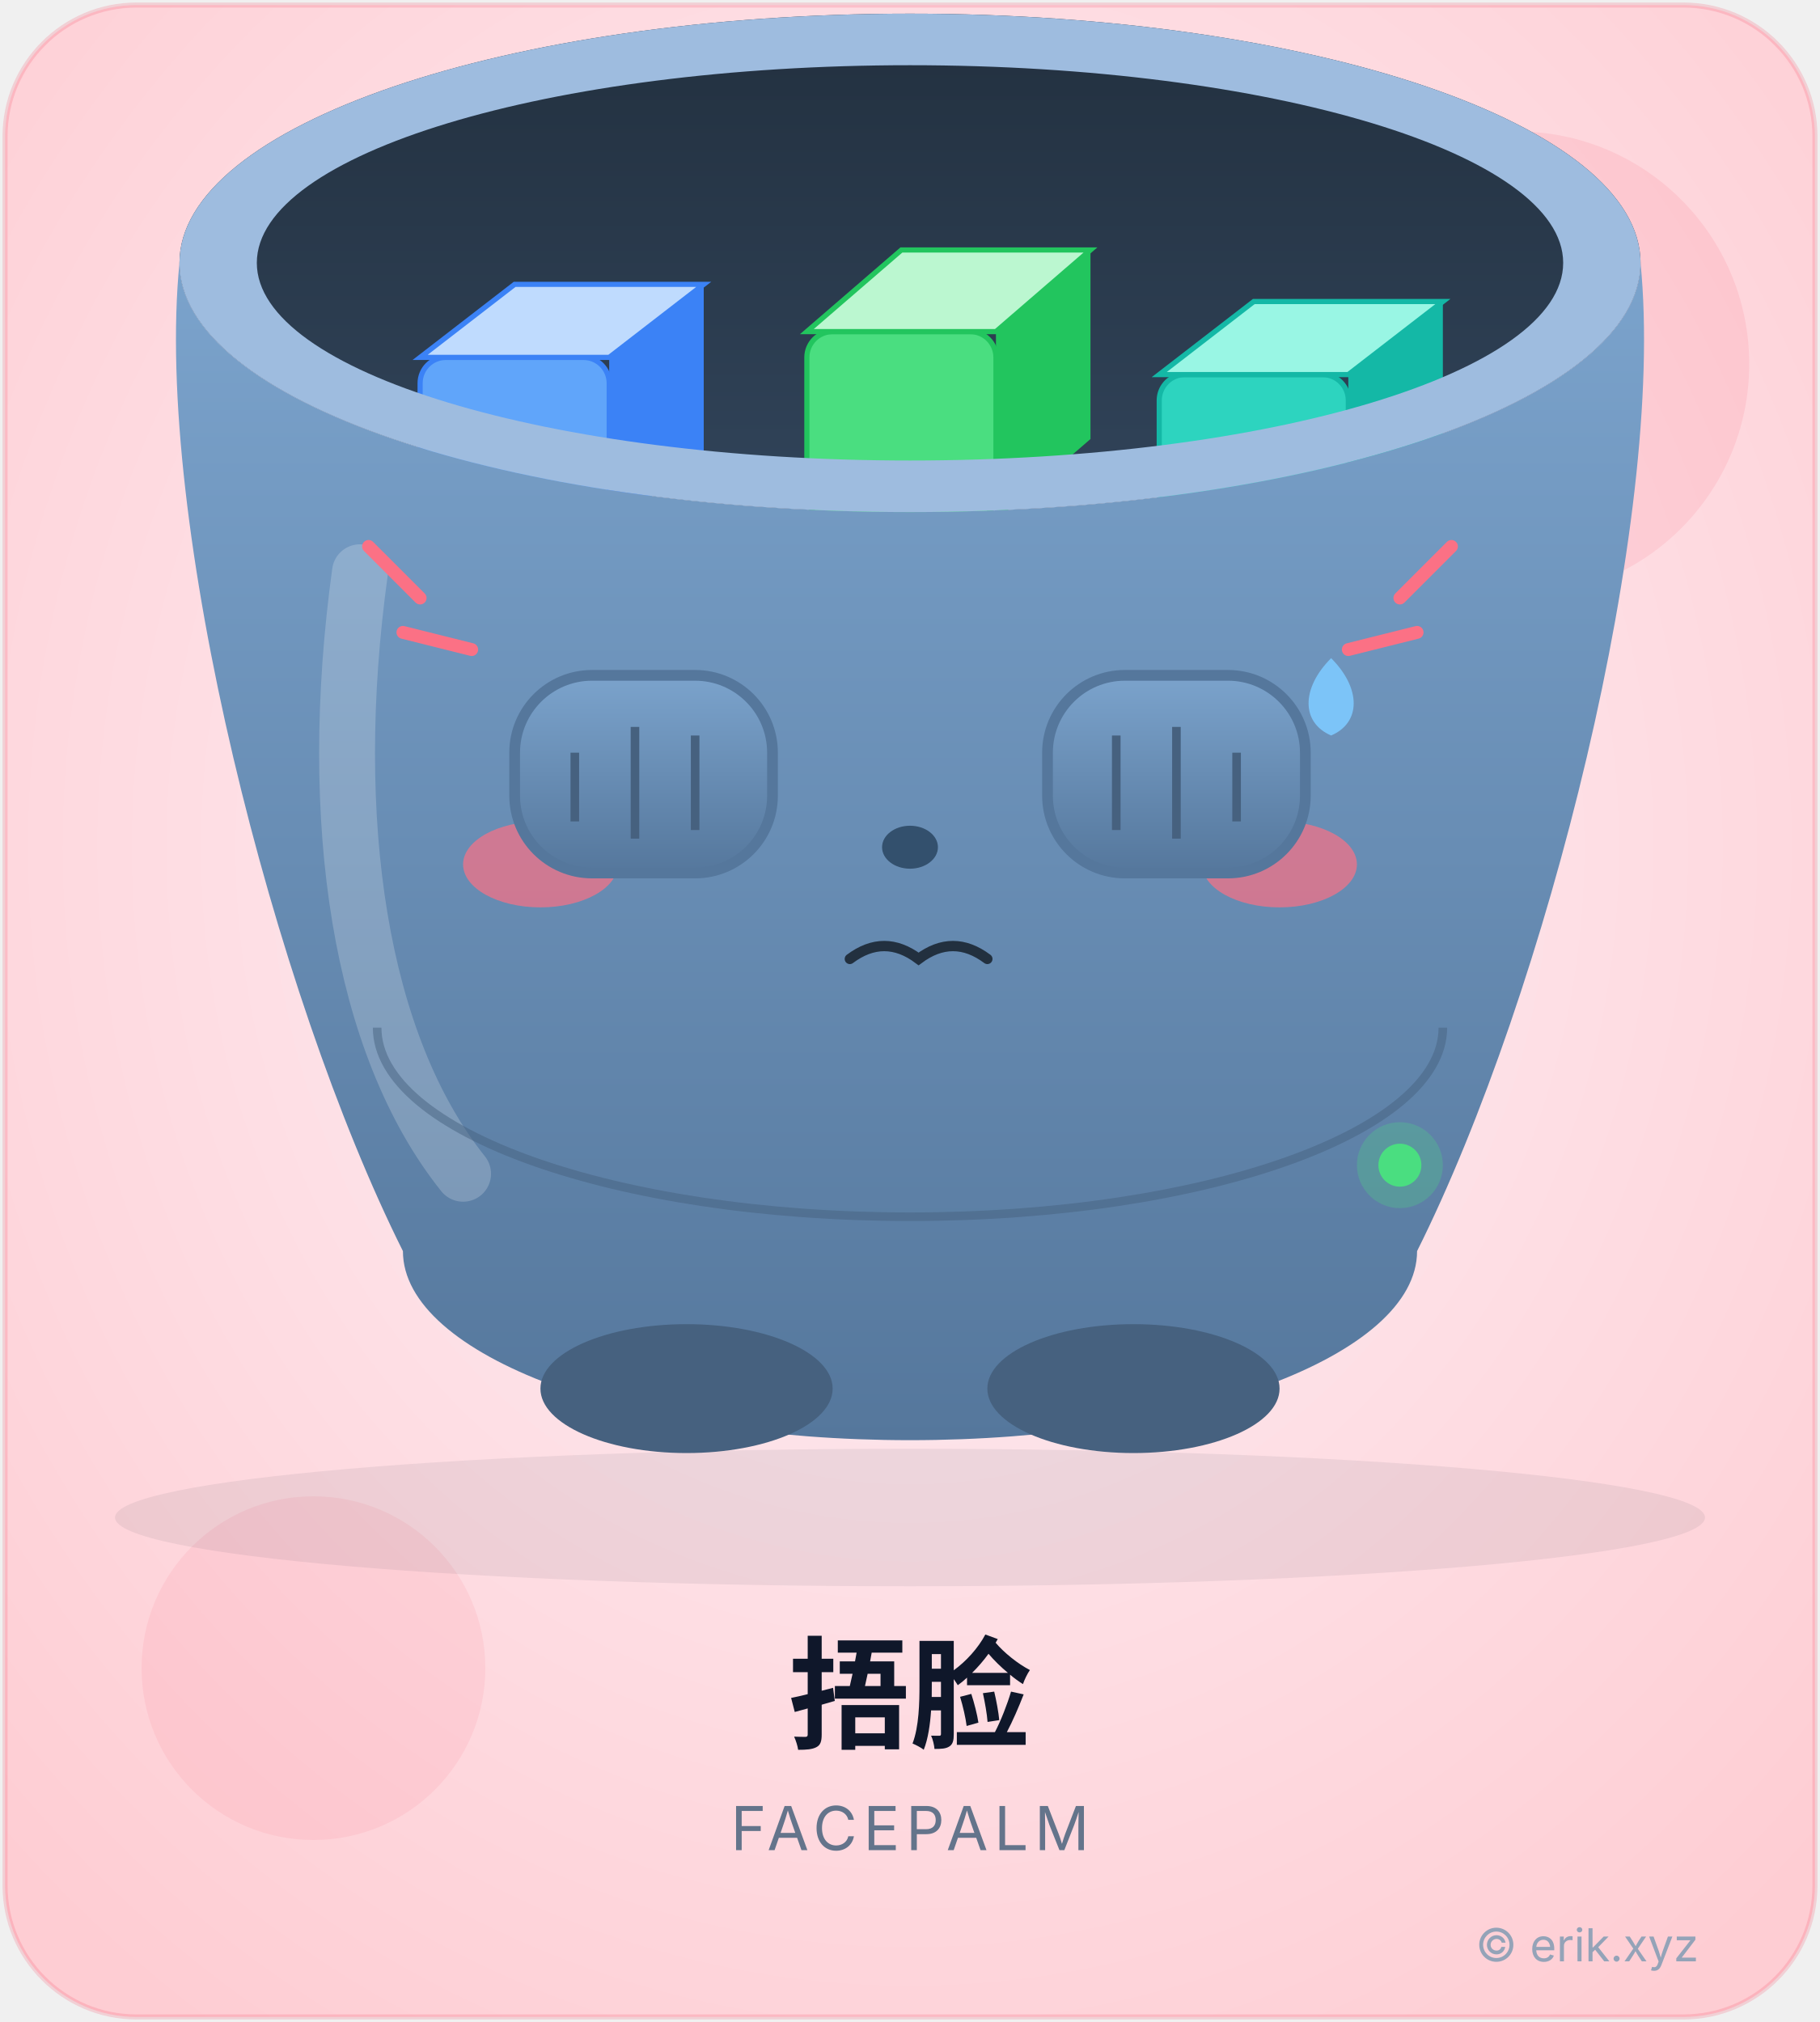
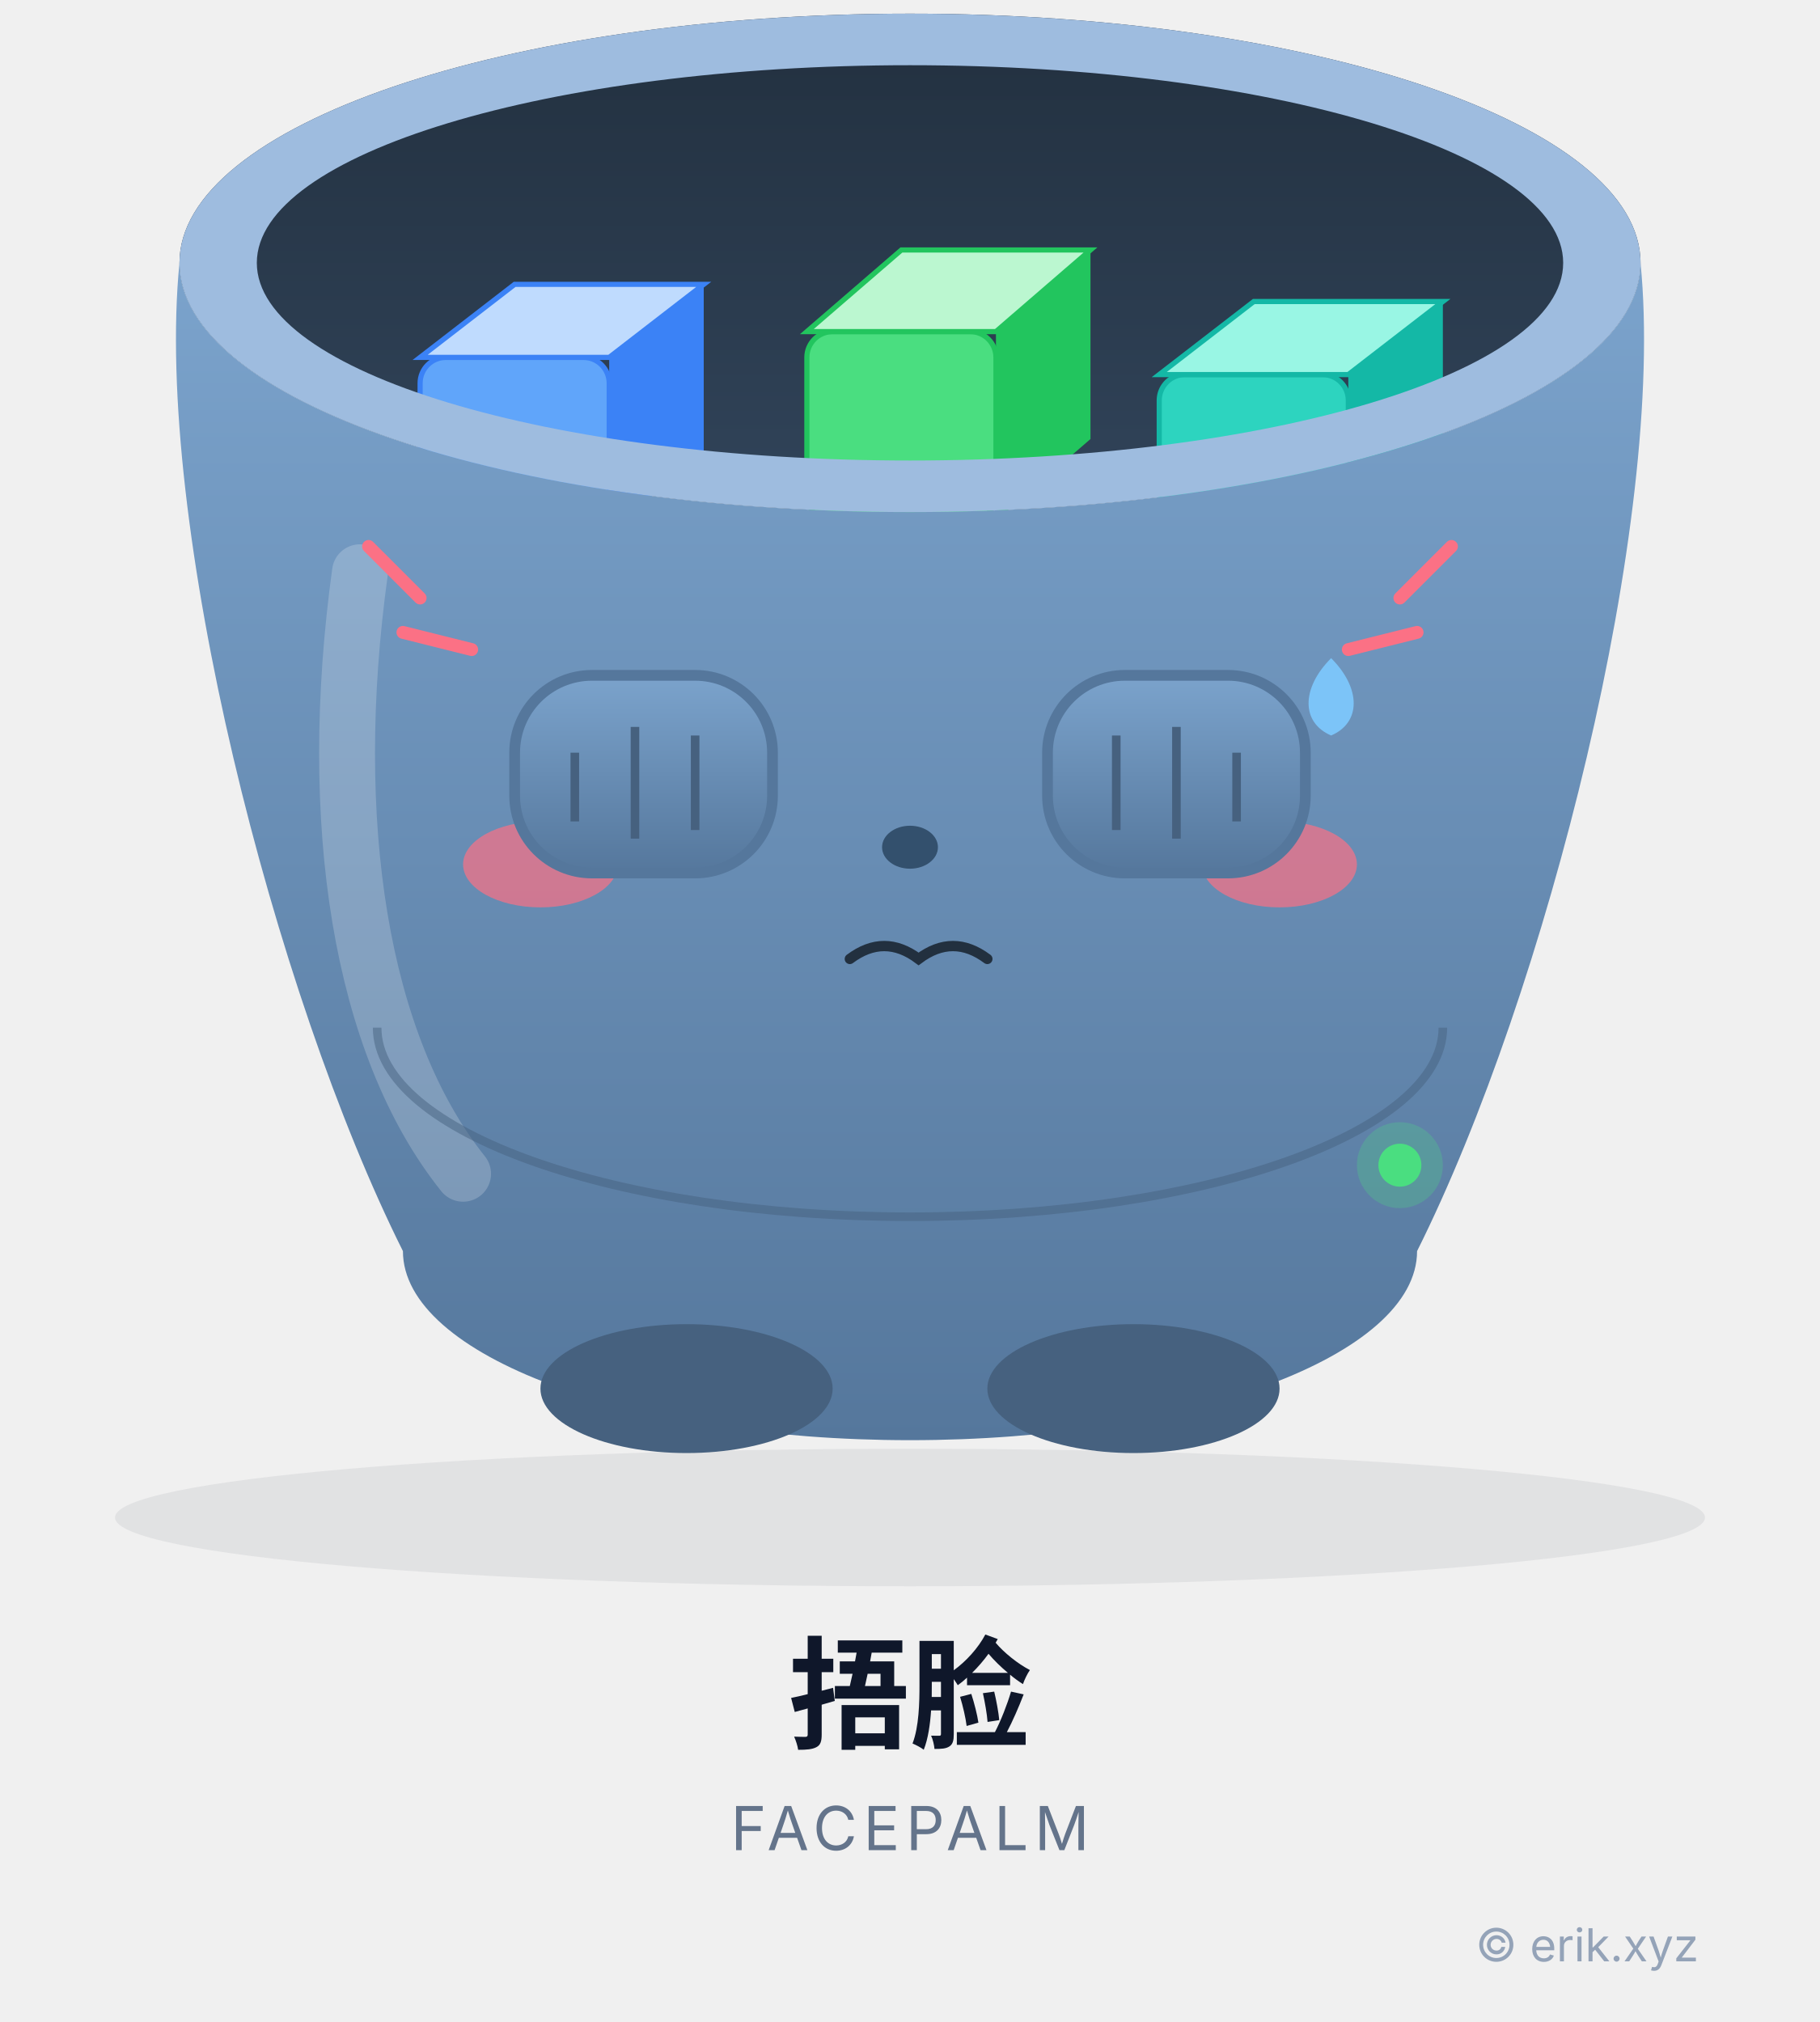
<svg xmlns="http://www.w3.org/2000/svg" xmlns:xlink="http://www.w3.org/1999/xlink" viewBox="0 0 360 400" width="360" height="400" font-family="-apple-system, BlinkMacSystemFont, 'Segoe UI', 'Noto Sans SC', 'PingFang SC', 'Microsoft YaHei', sans-serif">
  <defs>
-     <radialGradient id="bgGrad" cx="50%" cy="42%" r="70%">
-       <stop offset="0" stop-color="#fdf2f8" />
-       <stop offset="1" stop-color="#fecdd3" />
-     </radialGradient>
    <linearGradient id="bodyGrad" x1="0" y1="0" x2="0" y2="1">
      <stop offset="0" stop-color="#7ba3cc" />
      <stop offset="1" stop-color="#55779c" />
    </linearGradient>
    <linearGradient id="insideGrad" x1="0" y1="0" x2="0" y2="1">
      <stop offset="0" stop-color="#22303f" />
      <stop offset="1" stop-color="#31445a" />
    </linearGradient>
    <g id="bucket">
      <ellipse cx="280" cy="492" rx="185" ry="16" fill="#0f172a" opacity="0.07" />
      <ellipse cx="280" cy="200" rx="170" ry="58" fill="url(#insideGrad)" />
      <g>
        <rect x="166" y="222" width="44" height="40" rx="6" fill="#60a5fa" stroke="#3b82f6" stroke-width="1.2" />
        <polygon points="166,222 188,205 232,205 210,222" fill="#bfdbfe" stroke="#3b82f6" stroke-width="1.2" />
        <polygon points="210,222 232,205 232,245 210,262" fill="#3b82f6" />
      </g>
      <g>
        <rect x="256" y="216" width="44" height="44" rx="6" fill="#4ade80" stroke="#22c55e" stroke-width="1.2" />
        <polygon points="256,216 278,197 322,197 300,216" fill="#bbf7d0" stroke="#22c55e" stroke-width="1.2" />
        <polygon points="300,216 322,197 322,241 300,260" fill="#22c55e" />
      </g>
      <g>
        <rect x="338" y="226" width="44" height="38" rx="6" fill="#2dd4bf" stroke="#14b8a6" stroke-width="1.2" />
        <polygon points="338,226 360,209 404,209 382,226" fill="#99f6e4" stroke="#14b8a6" stroke-width="1.2" />
        <polygon points="382,226 404,209 404,245 382,264" fill="#14b8a6" />
      </g>
      <path d="M450,200 A170,58 0 0 1 110,200 C104,260 132,370 162,430 A118,44 0 0 0 398,430 C428,370 456,260 450,200 Z" fill="url(#bodyGrad)" />
      <path d="M152,272 C144,330 152,382 176,412" fill="none" stroke="#ffffff" stroke-width="13" stroke-linecap="round" opacity="0.2" />
      <path d="M156,378 A124,44 0 0 0 404,378" fill="none" stroke="#46617f" stroke-width="2" opacity="0.5" />
      <path fill-rule="evenodd" fill="#9ebcdf" d="M110,200 A170,58 0 0 1 450,200 A170,58 0 0 1 110,200 Z M128,200 A152,46 0 0 0 432,200 A152,46 0 0 0 128,200 Z" />
      <ellipse cx="228" cy="462" rx="34" ry="15" fill="#46617f" />
      <ellipse cx="332" cy="462" rx="34" ry="15" fill="#46617f" />
      <circle cx="394" cy="410" r="10" fill="#4ade80" opacity="0.25" />
      <circle cx="394" cy="410" r="5" fill="#4ade80" />
    </g>
  </defs>
-   <rect x="1" y="1" width="358" height="398" rx="26" fill="url(#bgGrad)" stroke="#f43f5e" stroke-opacity="0.18" />
-   <circle cx="300" cy="72" r="46" fill="#f43f5e" opacity="0.10" />
-   <circle cx="62" cy="330" r="34" fill="#f43f5e" opacity="0.08" />
  <g transform="translate(-58,-118) scale(0.85)">
    <g>
      <animateTransform attributeName="transform" type="translate" values="0 0;0 2;0 0" dur="2.2s" repeatCount="indefinite" />
      <use xlink:href="#bucket" href="#bucket" />
      <path d="M208,318 Q222,308 236,318" fill="none" stroke="#22303f" stroke-width="4" stroke-linecap="round" />
      <path d="M324,318 Q338,308 352,318" fill="none" stroke="#22303f" stroke-width="4" stroke-linecap="round" />
      <ellipse cx="280" cy="336" rx="6.5" ry="5" fill="#33506d" />
      <ellipse cx="194" cy="340" rx="18" ry="10" fill="#fb7185" opacity="0.7">
        <animate attributeName="opacity" values="0.7;0.95;0.7" dur="2s" repeatCount="indefinite" />
      </ellipse>
      <ellipse cx="366" cy="340" rx="18" ry="10" fill="#fb7185" opacity="0.7">
        <animate attributeName="opacity" values="0.7;0.95;0.7" dur="2s" repeatCount="indefinite" />
      </ellipse>
      <path d="M266,362 Q274,356 282,362 Q290,356 298,362" fill="none" stroke="#22303f" stroke-width="2.4" stroke-linecap="round" />
      <path d="M378,292 C385,299 385,307 378,310 C371,307 371,299 378,292 Z" fill="#7cc4f8">
        <animateTransform attributeName="transform" type="translate" values="0 0;0 12" dur="2.8s" repeatCount="indefinite" />
        <animate attributeName="opacity" values="0.9;0" dur="2.8s" repeatCount="indefinite" />
      </path>
      <g>
        <animateTransform attributeName="transform" type="translate" values="0 0;0 0;0 -16;0 0" keyTimes="0;0.72;0.86;1" dur="3.4s" repeatCount="indefinite" />
        <rect x="188" y="296" width="60" height="46" rx="18" fill="url(#bodyGrad)" stroke="#55779c" stroke-width="2.5" />
        <path d="M202,314 L202,330" stroke="#46617f" stroke-width="2" />
        <path d="M216,308 L216,334" stroke="#46617f" stroke-width="2" />
        <path d="M230,310 L230,332" stroke="#46617f" stroke-width="2" />
        <rect x="312" y="296" width="60" height="46" rx="18" fill="url(#bodyGrad)" stroke="#55779c" stroke-width="2.5" />
        <path d="M328,310 L328,332" stroke="#46617f" stroke-width="2" />
        <path d="M342,308 L342,334" stroke="#46617f" stroke-width="2" />
        <path d="M356,314 L356,330" stroke="#46617f" stroke-width="2" />
      </g>
      <path d="M166,278 L154,266" stroke="#fb7185" stroke-width="3" stroke-linecap="round">
        <animate attributeName="opacity" values="0.3;1;0.3" dur="1.2s" repeatCount="indefinite" />
      </path>
      <path d="M178,290 L162,286" stroke="#fb7185" stroke-width="3" stroke-linecap="round">
        <animate attributeName="opacity" values="1;0.3;1" dur="1.2s" repeatCount="indefinite" />
      </path>
      <path d="M394,278 L406,266" stroke="#fb7185" stroke-width="3" stroke-linecap="round">
        <animate attributeName="opacity" values="0.3;1;0.3" dur="1.2s" repeatCount="indefinite" />
      </path>
      <path d="M382,290 L398,286" stroke="#fb7185" stroke-width="3" stroke-linecap="round">
        <animate attributeName="opacity" values="1;0.3;1" dur="1.2s" repeatCount="indefinite" />
      </path>
    </g>
  </g>
  <text x="180" y="344" font-size="24" font-weight="700" fill="#0f172a" text-anchor="middle">捂脸</text>
  <text x="180" y="366" font-size="12" fill="#64748b" text-anchor="middle" letter-spacing="1.2">FACEPALM</text>
  <text x="336" y="388" font-size="9" fill="#94a3b8" text-anchor="end">© erik.xyz</text>
</svg>
